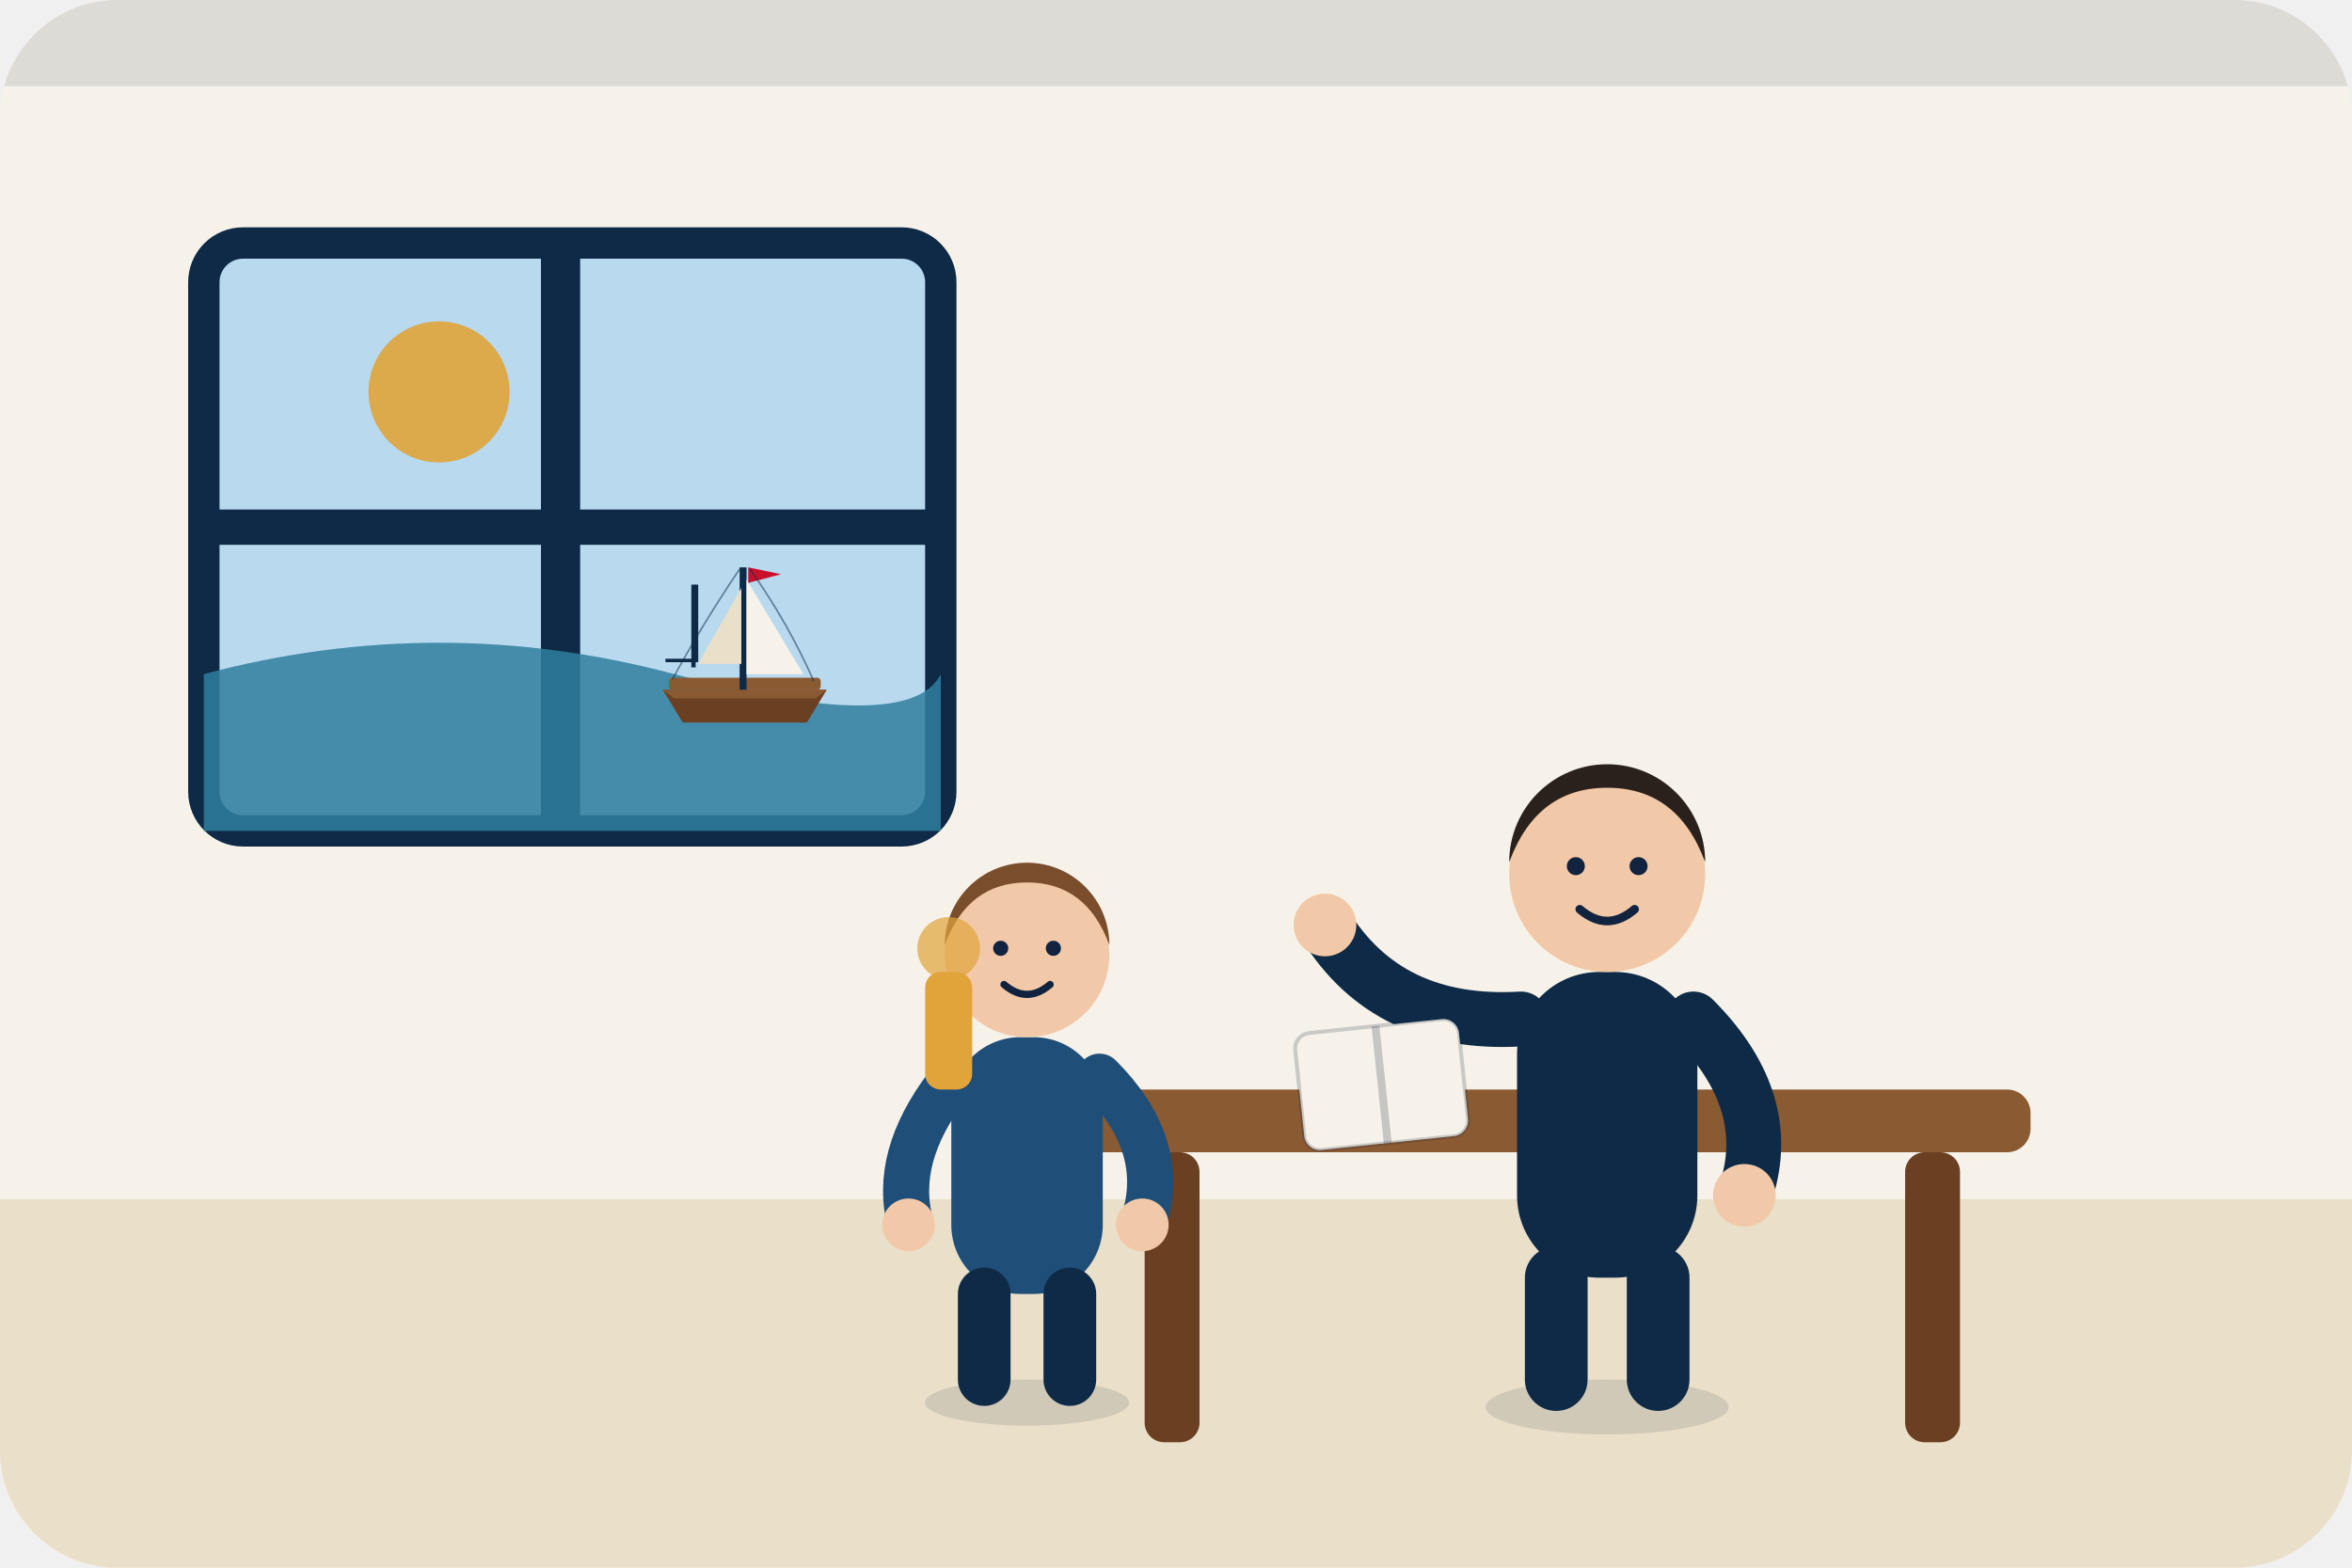
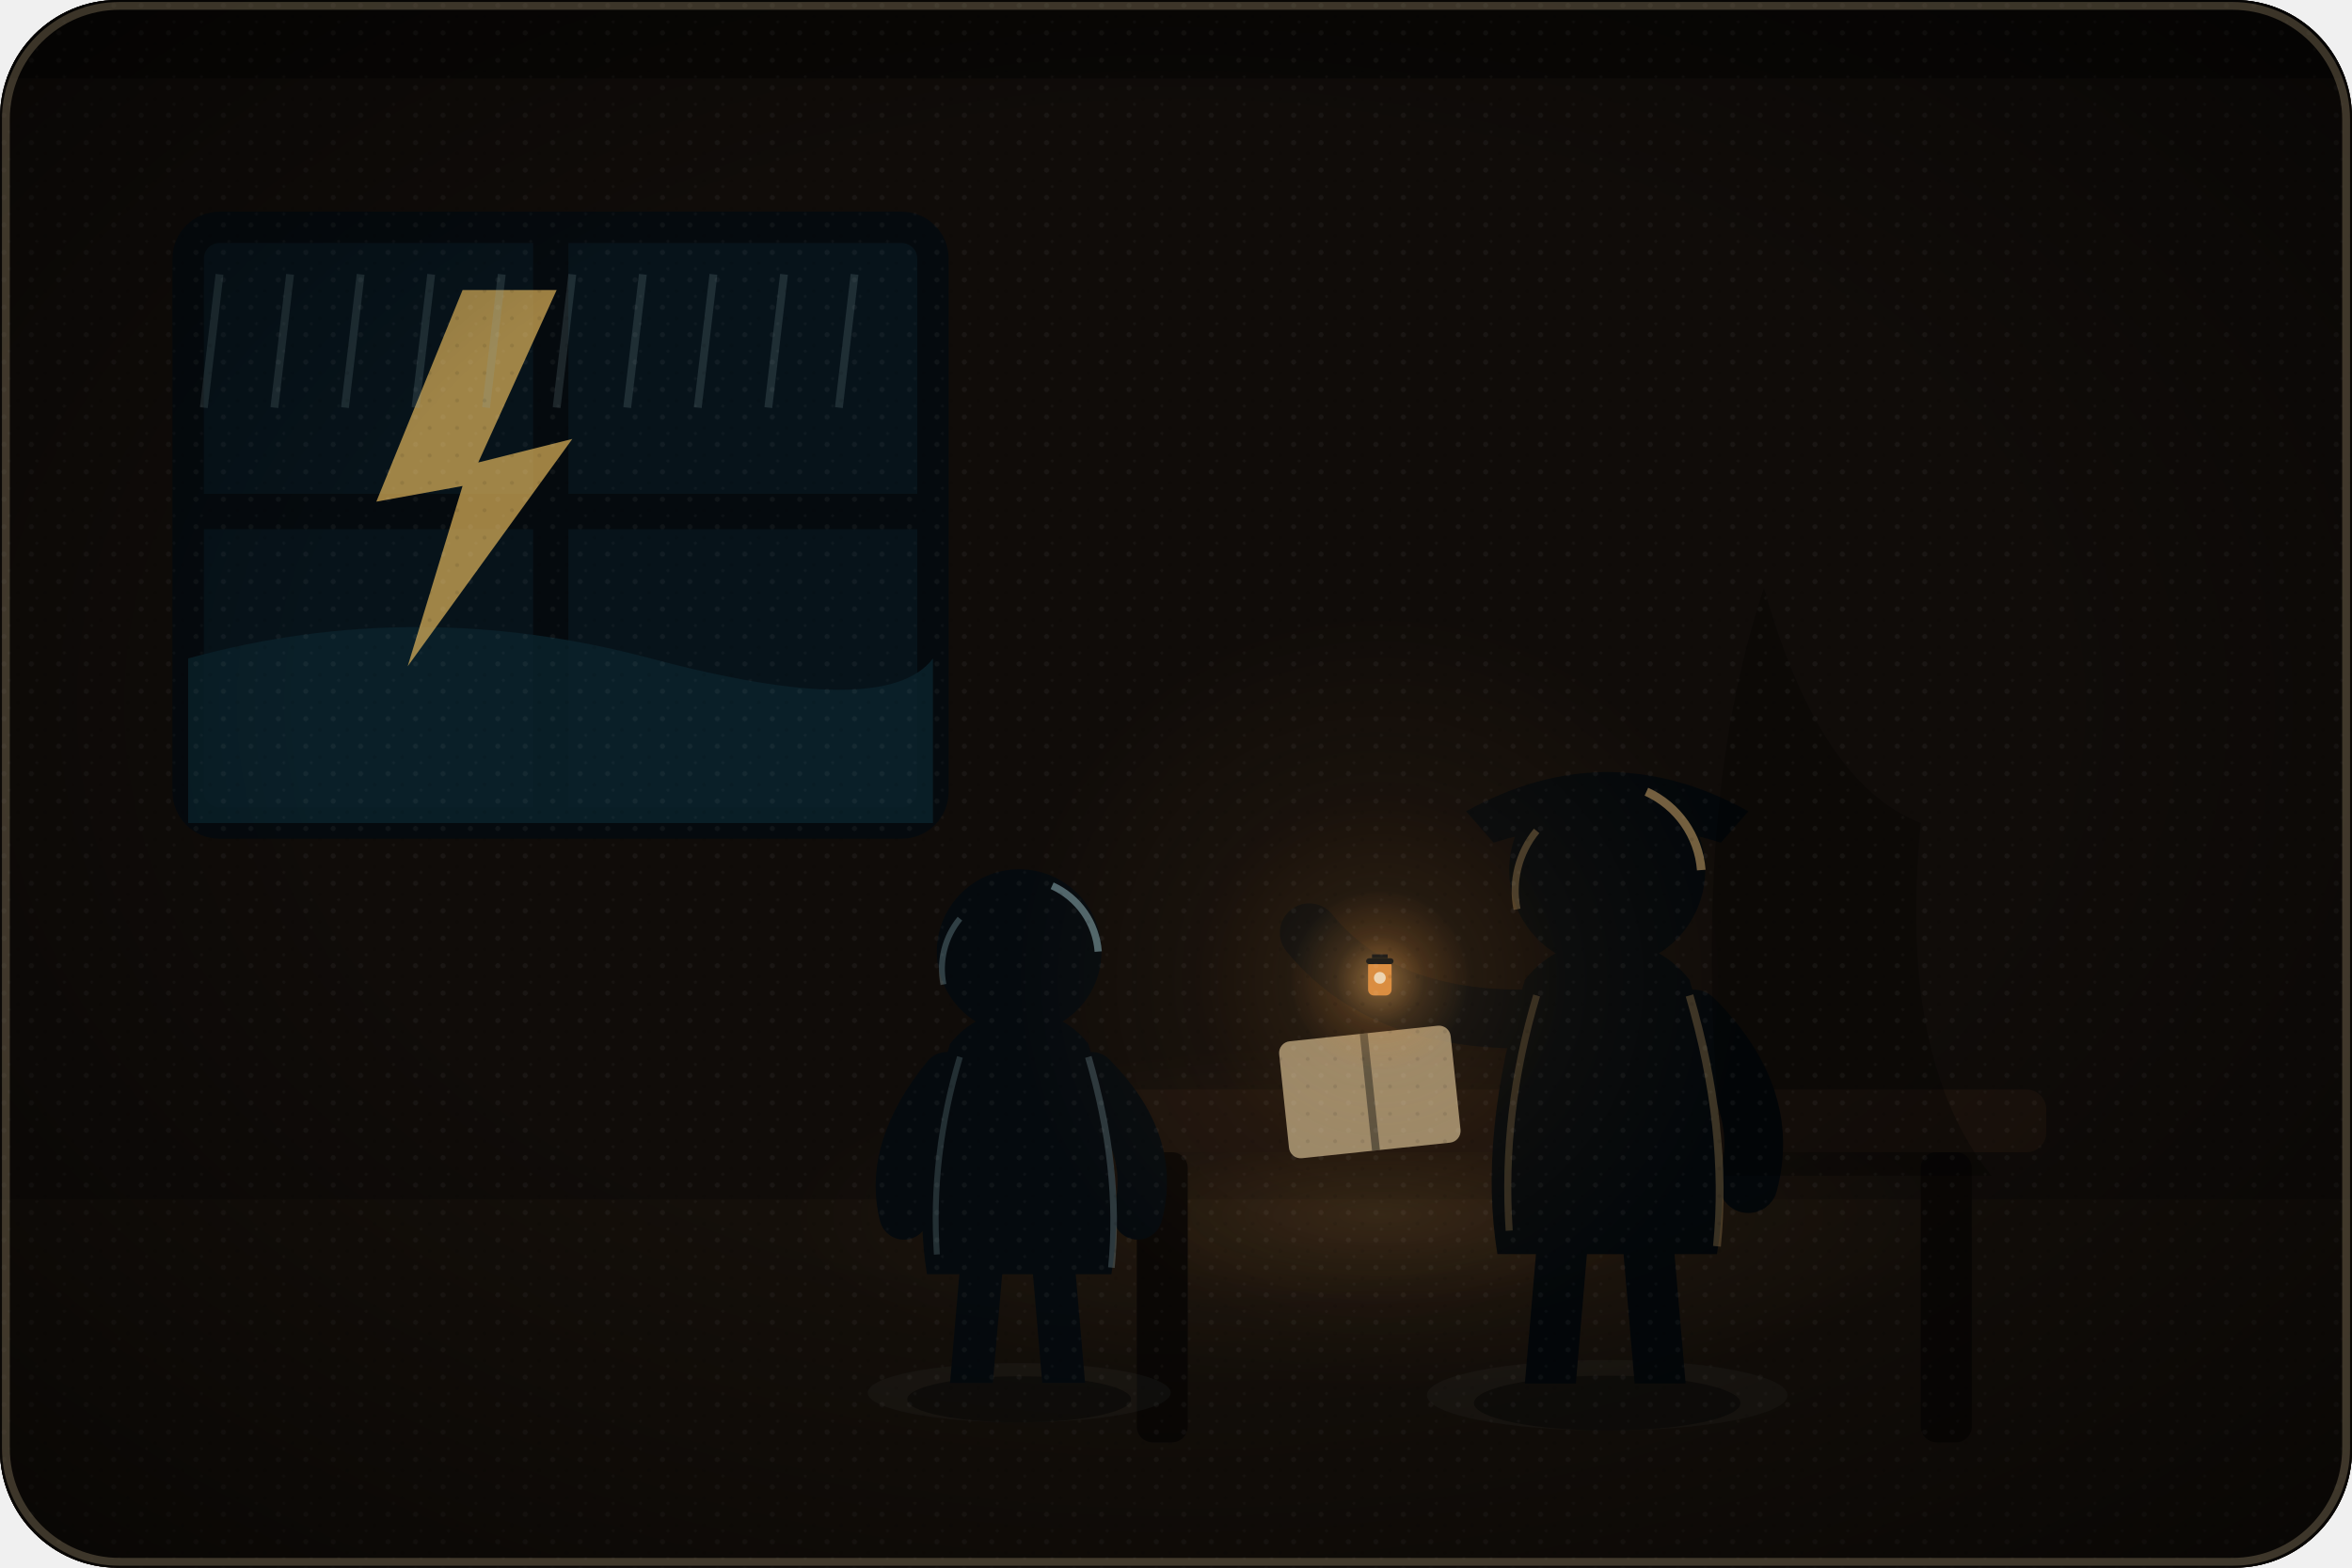
<svg xmlns="http://www.w3.org/2000/svg" viewBox="0 0 600 400" role="img" aria-labelledby="title">
  <defs>
    <linearGradient id="bg" x1="0" y1="0" x2="0" y2="1">
-       <stop offset="0" stop-color="#fdf5e9" />
-       <stop offset="1" stop-color="#efdfc9" />
+       <stop offset="0" stop-color="#0b0907" />
+       <stop offset="1" stop-color="#241a12" />
    </linearGradient>
    <linearGradient id="sea" x1="0" y1="0" x2="0" y2="1">
-       <stop offset="0" stop-color="#2f7f9d" />
-       <stop offset="1" stop-color="#1d5c74" />
+       <stop offset="0" stop-color="#0c202b" />
+       <stop offset="1" stop-color="#030a0f" />
    </linearGradient>
+     <radialGradient id="moonGlow">
+       <stop offset="0" stop-color="#f2ead8" stop-opacity=".55" />
+       <stop offset=".35" stop-color="#c9d8d9" stop-opacity=".18" />
+       <stop offset="1" stop-color="#c9d8d9" stop-opacity="0" />
+     </radialGradient>
+     <radialGradient id="warm">
+       <stop offset="0" stop-color="#e0a45a" stop-opacity=".55" />
+       <stop offset=".5" stop-color="#d98a3d" stop-opacity=".16" />
+       <stop offset="1" stop-color="#d98a3d" stop-opacity="0" />
+     </radialGradient>
+     <radialGradient id="vig" cx=".5" cy=".45" r=".76">
+       <stop offset=".48" stop-color="#000" stop-opacity="0" />
+       <stop offset="1" stop-color="#000" stop-opacity=".62" />
+     </radialGradient>
+     <pattern id="grain" width="7" height="7" patternUnits="userSpaceOnUse">
+       <circle cx="1" cy="1.4" r=".65" fill="#ffffff" opacity=".055" />
+       <circle cx="4.6" cy="4.2" r=".5" fill="#000000" opacity=".1" />
+       <circle cx="2.4" cy="5.6" r=".4" fill="#ffffff" opacity=".04" />
+     </pattern>
    <clipPath id="round">
      <rect width="600" height="400" rx="30" />
    </clipPath>
  </defs>
  <g clip-path="url(#round)">
    <rect width="600" height="400" fill="url(#bg)" />
-     <rect width="600" height="400" fill="#f7f2e9" />
-     <rect x="0" y="0" width="600" height="22" fill="#0e2a47" opacity=".12" />
-     <rect x="52" y="62" width="188" height="150" rx="10" fill="#b9d9ef" stroke="#0e2a47" stroke-width="8" />
-     <rect x="138" y="62" width="10" height="150" fill="#0e2a47" />
-     <rect x="52" y="130" width="188" height="9" fill="#0e2a47" />
-     <path d="M52 172 q60 -16 120 0 t68 0 v40 H52 Z" fill="#2f7f9d" opacity=".85" />
-     <g transform="translate(190 176) scale(0.22) rotate(0)">
-       <path d="M-95 0 L95 0 L72 38 L-72 38 Z" fill="#6b3f22" />
-       <path d="M-95 0 L95 0 L82 10 L-82 10 Z" fill="#8a5a33" />
-       <rect x="-88" y="-14" width="176" height="14" rx="4" fill="#8a5a33" />
-       <rect x="-6" y="-142" width="8" height="142" fill="#0e2a47" />
-       <rect x="-62" y="-122" width="5" height="96" fill="#0e2a47" />
-       <path d="M2 -128 L2 -18 L68 -18 Z" fill="#f7f2e9" />
-       <path d="M-4 -118 L-4 -30 L-54 -30 Z" fill="#eadfc9" />
-       <path d="M-56 -122 L-56 -34 L-92 -34" fill="none" stroke="#0e2a47" stroke-width="4" />
-       <path d="M4 -142 L42 -134 L4 -124 Z" fill="#c8102e" />
-       <path d="M6 -140 Q50 -78 80 -10" fill="none" stroke="#0e2a47" stroke-width="2" opacity=".5" />
-       <path d="M-6 -140 Q-48 -78 -84 -12" fill="none" stroke="#0e2a47" stroke-width="2" opacity=".5" />
+     <rect width="600" height="400" fill="#100c09" />
+     <rect x="0" y="0" width="600" height="20" fill="#050403" opacity=".7" />
+     <rect x="48" y="58" width="190" height="152" rx="8" fill="#07131a" stroke="#050a0e" stroke-width="8" />
+     <rect x="136" y="58" width="9" height="152" fill="#050a0e" />
+     <rect x="48" y="126" width="190" height="9" fill="#050a0e" />
+     <path d="M48 168 q58 -16 118 0 t72 0 v42 H48 Z" fill="#0a2029" opacity=".9" />
+     <path d="M118 74 L96 128 L118 124 L104 170 L146 112 L122 118 L142 74 Z" fill="#e0b45a" opacity=".7" />
+     <g stroke="#8ba6ad" stroke-width="2" opacity=".18">
+       <path d="M56 70 l-4 34" />
+       <path d="M74 70 l-4 34" />
+       <path d="M92 70 l-4 34" />
+       <path d="M110 70 l-4 34" />
+       <path d="M128 70 l-4 34" />
+       <path d="M146 70 l-4 34" />
+       <path d="M164 70 l-4 34" />
+       <path d="M182 70 l-4 34" />
+       <path d="M200 70 l-4 34" />
+       <path d="M218 70 l-4 34" />
    </g>
-     <circle cx="112" cy="100" r="18" fill="#e0a43a" opacity=".9" />
-     <rect x="0" y="306" width="600" height="94" fill="#eadfc9" />
-     <rect x="274" y="278" width="244" height="16" rx="6" fill="#8a5a33" />
-     <rect x="292" y="294" width="14" height="74" rx="5" fill="#6b3f22" />
-     <rect x="486" y="294" width="14" height="74" rx="5" fill="#6b3f22" />
+     <rect x="0" y="306" width="600" height="94" fill="#140f0a" />
+     <ellipse cx="352" cy="310" rx="150" ry="44" fill="url(#warm)" opacity=".26" />
+     <rect x="272" y="278" width="250" height="16" rx="5" fill="#1b120c" />
+     <rect x="290" y="294" width="13" height="74" rx="4" fill="#0a0705" />
+     <rect x="490" y="294" width="13" height="74" rx="4" fill="#0a0705" />
    <g transform="translate(410 352) scale(-1 1)">
-       <ellipse cx="0" cy="7" rx="31" ry="7" fill="#12233f" opacity=".12" />
-       <rect x="-23" y="-104" width="46" height="78" rx="21" fill="#0e2a47" />
-       <rect x="-21" y="-34" width="16" height="42" rx="8" fill="#0e2a47" />
-       <rect x="5" y="-34" width="16" height="42" rx="8" fill="#0e2a47" />
-       <path d="M-22 -92 q-20 20 -14 42" fill="none" stroke="#0e2a47" stroke-width="14" stroke-linecap="round" />
-       <circle cx="-35" cy="-47" r="8" fill="#f2c9a8" />
-       <path d="M22 -92 q34 2 50 -24" fill="none" stroke="#0e2a47" stroke-width="14" stroke-linecap="round" />
-       <circle cx="72" cy="-116" r="8" fill="#f2c9a8" />
-       <circle cx="0" cy="-129" r="25" fill="#f2c9a8" />
-       <path d="M-25 -132 a25 25 0 0 1 50 0 q-7 -19 -25 -19 q-18 0 -25 19" fill="#2b211c" />
-       <circle cx="-8" cy="-131" r="2.3" fill="#12233f" />
-       <circle cx="8" cy="-131" r="2.3" fill="#12233f" />
-       <path d="M-7 -120 q7 6 14 0" fill="none" stroke="#12233f" stroke-width="2.2" stroke-linecap="round" />
+       <ellipse cx="0" cy="4" rx="46" ry="9" fill="#8ba6ad" opacity=".055" />
+       <ellipse cx="0" cy="6" rx="34" ry="7" fill="#000" opacity=".4" />
+       <path d="M-21 -102 q-12 40 -7 70 h56 q5 -30 -7 -70 q-8 -10 -21 -10 q-13 0 -21 10 Z" fill="#03070a" />
+       <path d="M-17 -34 l-3 35 h13 l3 -35 Z" fill="#03070a" />
+       <path d="M5 -34 l3 35 h13 l-3 -35 Z" fill="#03070a" />
+       <path d="M-22 -92 q-20 20 -14 42" fill="none" stroke="#03070a" stroke-width="15" stroke-linecap="round" />
+       <path d="M22 -92 q36 0 54 -22" fill="none" stroke="#03070a" stroke-width="15" stroke-linecap="round" />
+       <circle cx="0" cy="-130" r="25" fill="#03070a" />
+       <path d="M-36 -145 q36 -20 72 0 l-7 8 q-29 -9 -58 0 Z" fill="#03070a" />
+       <path d="M-24 -130 A24 24 0 0 1 -10 -150" fill="none" stroke="#d0a86a" stroke-width="2.2" opacity=".55" />
+       <path d="M18 -140 A24 24 0 0 1 23 -120" fill="none" stroke="#d0a86a" stroke-width="1.8" opacity=".32" />
+       <path d="M-21 -98 q-10 34 -7 64" fill="none" stroke="#d0a86a" stroke-width="2" opacity=".28" />
+       <path d="M18 -98 q9 30 7 60" fill="none" stroke="#d0a86a" stroke-width="1.8" opacity=".22" />
    </g>
-     <g transform="translate(262 352) scale(-0.84 0.84)">
-       <ellipse cx="0" cy="7" rx="31" ry="7" fill="#12233f" opacity=".12" />
-       <rect x="-23" y="-104" width="46" height="78" rx="21" fill="#1f4e79" />
-       <rect x="-21" y="-34" width="16" height="42" rx="8" fill="#0e2a47" />
-       <rect x="5" y="-34" width="16" height="42" rx="8" fill="#0e2a47" />
-       <path d="M-22 -92 q-20 20 -14 42" fill="none" stroke="#1f4e79" stroke-width="14" stroke-linecap="round" />
-       <circle cx="-35" cy="-47" r="8" fill="#f2c9a8" />
-       <path d="M22 -92 q18 22 14 42" fill="none" stroke="#1f4e79" stroke-width="14" stroke-linecap="round" />
-       <circle cx="36" cy="-47" r="8" fill="#f2c9a8" />
-       <circle cx="0" cy="-129" r="25" fill="#f2c9a8" />
-       <path d="M-25 -132 a25 25 0 0 1 50 0 q-7 -19 -25 -19 q-18 0 -25 19" fill="#7a4d2d" />
-       <circle cx="-8" cy="-131" r="2.3" fill="#12233f" />
-       <circle cx="8" cy="-131" r="2.3" fill="#12233f" />
-       <path d="M-7 -120 q7 6 14 0" fill="none" stroke="#12233f" stroke-width="2.2" stroke-linecap="round" />
+     <g transform="translate(260 352) scale(-0.84 0.84)">
+       <ellipse cx="0" cy="4" rx="46" ry="9" fill="#8ba6ad" opacity=".055" />
+       <ellipse cx="0" cy="6" rx="34" ry="7" fill="#000" opacity=".4" />
+       <path d="M-21 -102 q-12 40 -7 70 h56 q5 -30 -7 -70 q-8 -10 -21 -10 q-13 0 -21 10 Z" fill="#050a0e" />
+       <path d="M-17 -34 l-3 35 h13 l3 -35 Z" fill="#050a0e" />
+       <path d="M5 -34 l3 35 h13 l-3 -35 Z" fill="#050a0e" />
+       <path d="M-22 -92 q-20 20 -14 42" fill="none" stroke="#050a0e" stroke-width="15" stroke-linecap="round" />
+       <path d="M22 -92 q18 22 13 42" fill="none" stroke="#050a0e" stroke-width="15" stroke-linecap="round" />
+       <circle cx="0" cy="-130" r="25" fill="#050a0e" />
+       <path d="M-24 -130 A24 24 0 0 1 -10 -150" fill="none" stroke="#8fb0b8" stroke-width="2.2" opacity=".55" />
+       <path d="M18 -140 A24 24 0 0 1 23 -120" fill="none" stroke="#8fb0b8" stroke-width="1.8" opacity=".32" />
+       <path d="M-21 -98 q-10 34 -7 64" fill="none" stroke="#8fb0b8" stroke-width="2" opacity=".28" />
+       <path d="M18 -98 q9 30 7 60" fill="none" stroke="#8fb0b8" stroke-width="1.8" opacity=".22" />
    </g>
-     <g transform="translate(330 264) rotate(-6)">
-       <rect x="0" y="0" width="42" height="30" rx="4" fill="#f7f2e9" stroke="#12233f" stroke-opacity=".2" />
-       <path d="M21 0 v30" stroke="#12233f" stroke-width="2" opacity=".22" />
+     <g transform="translate(326 266) rotate(-6)">
+       <rect x="0" y="0" width="44" height="30" rx="3" fill="#c4b08a" opacity=".75" />
+       <path d="M22 0 v30" stroke="#050a0e" stroke-width="2" opacity=".45" />
    </g>
-     <rect x="236" y="248" width="12" height="30" rx="4" fill="#e0a43a" />
-     <circle cx="242" cy="242" r="8" fill="#e0a43a" opacity=".7" />
+     <g transform="translate(352 250) scale(0.5)">
+       <circle r="46" fill="url(#warm)" />
+       <path d="M-4 -12 h8" stroke="#050b10" stroke-width="2" />
+       <rect x="-6" y="-10" width="12" height="18" rx="3" fill="#d98a3d" />
+       <rect x="-7" y="-11" width="14" height="3" rx="1.5" fill="#050b10" />
+       <circle cx="0" cy="-1" r="3" fill="#f2ead8" opacity=".85" />
+     </g>
+     <circle cx="352" cy="250" r="94" fill="url(#warm)" opacity=".28" />
+     <path d="M440 300 q-10 -90 10 -150 q14 50 40 60 q-6 60 18 90 Z" fill="#000" opacity=".28" />
+     <rect width="600" height="400" fill="url(#grain)" opacity=".8" />
+     <rect width="600" height="400" fill="url(#vig)" />
+     <rect x="1.5" y="1.5" width="597" height="397" rx="29" fill="none" stroke="#c4b08a" stroke-opacity=".28" stroke-width="2" />
  </g>
</svg>
